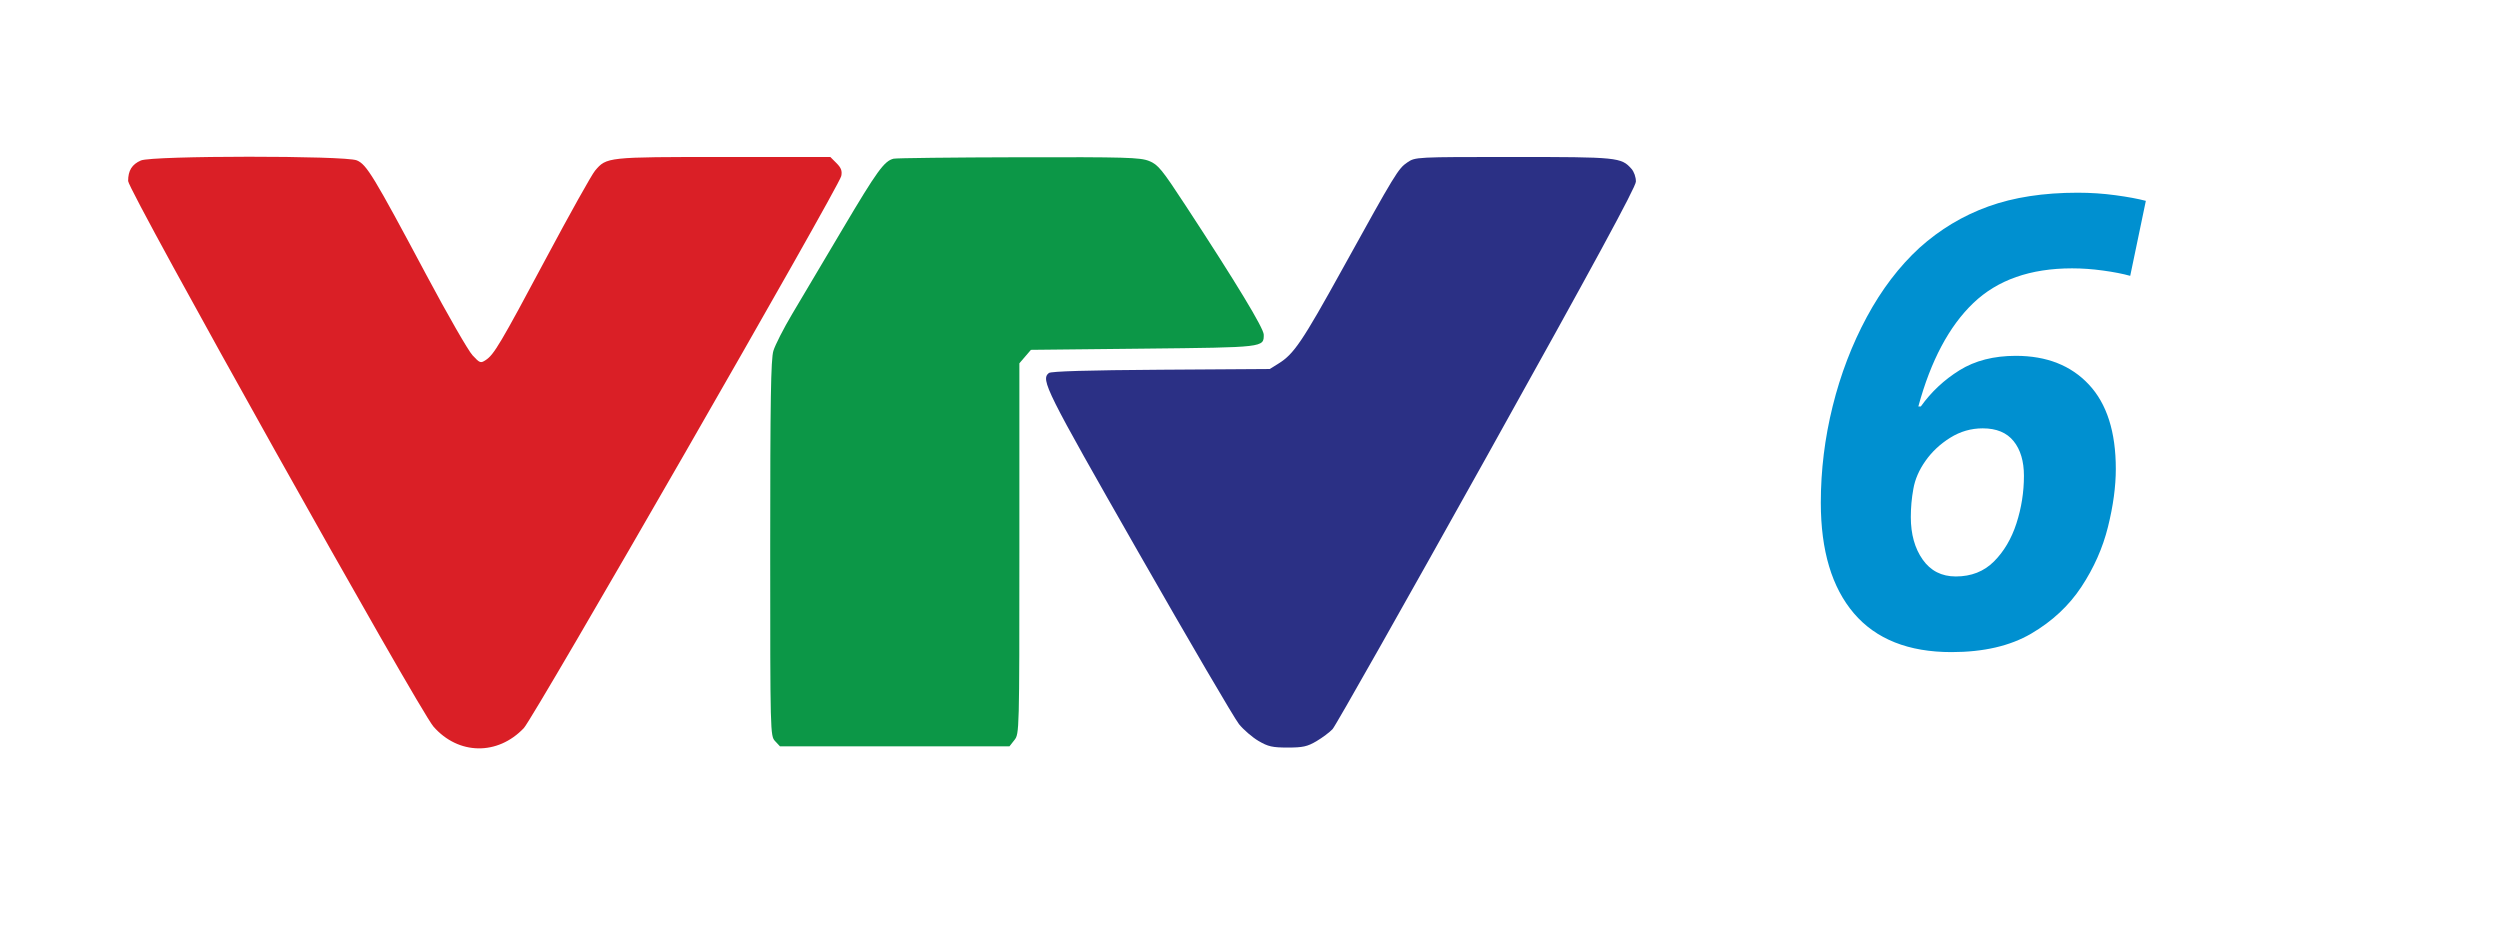
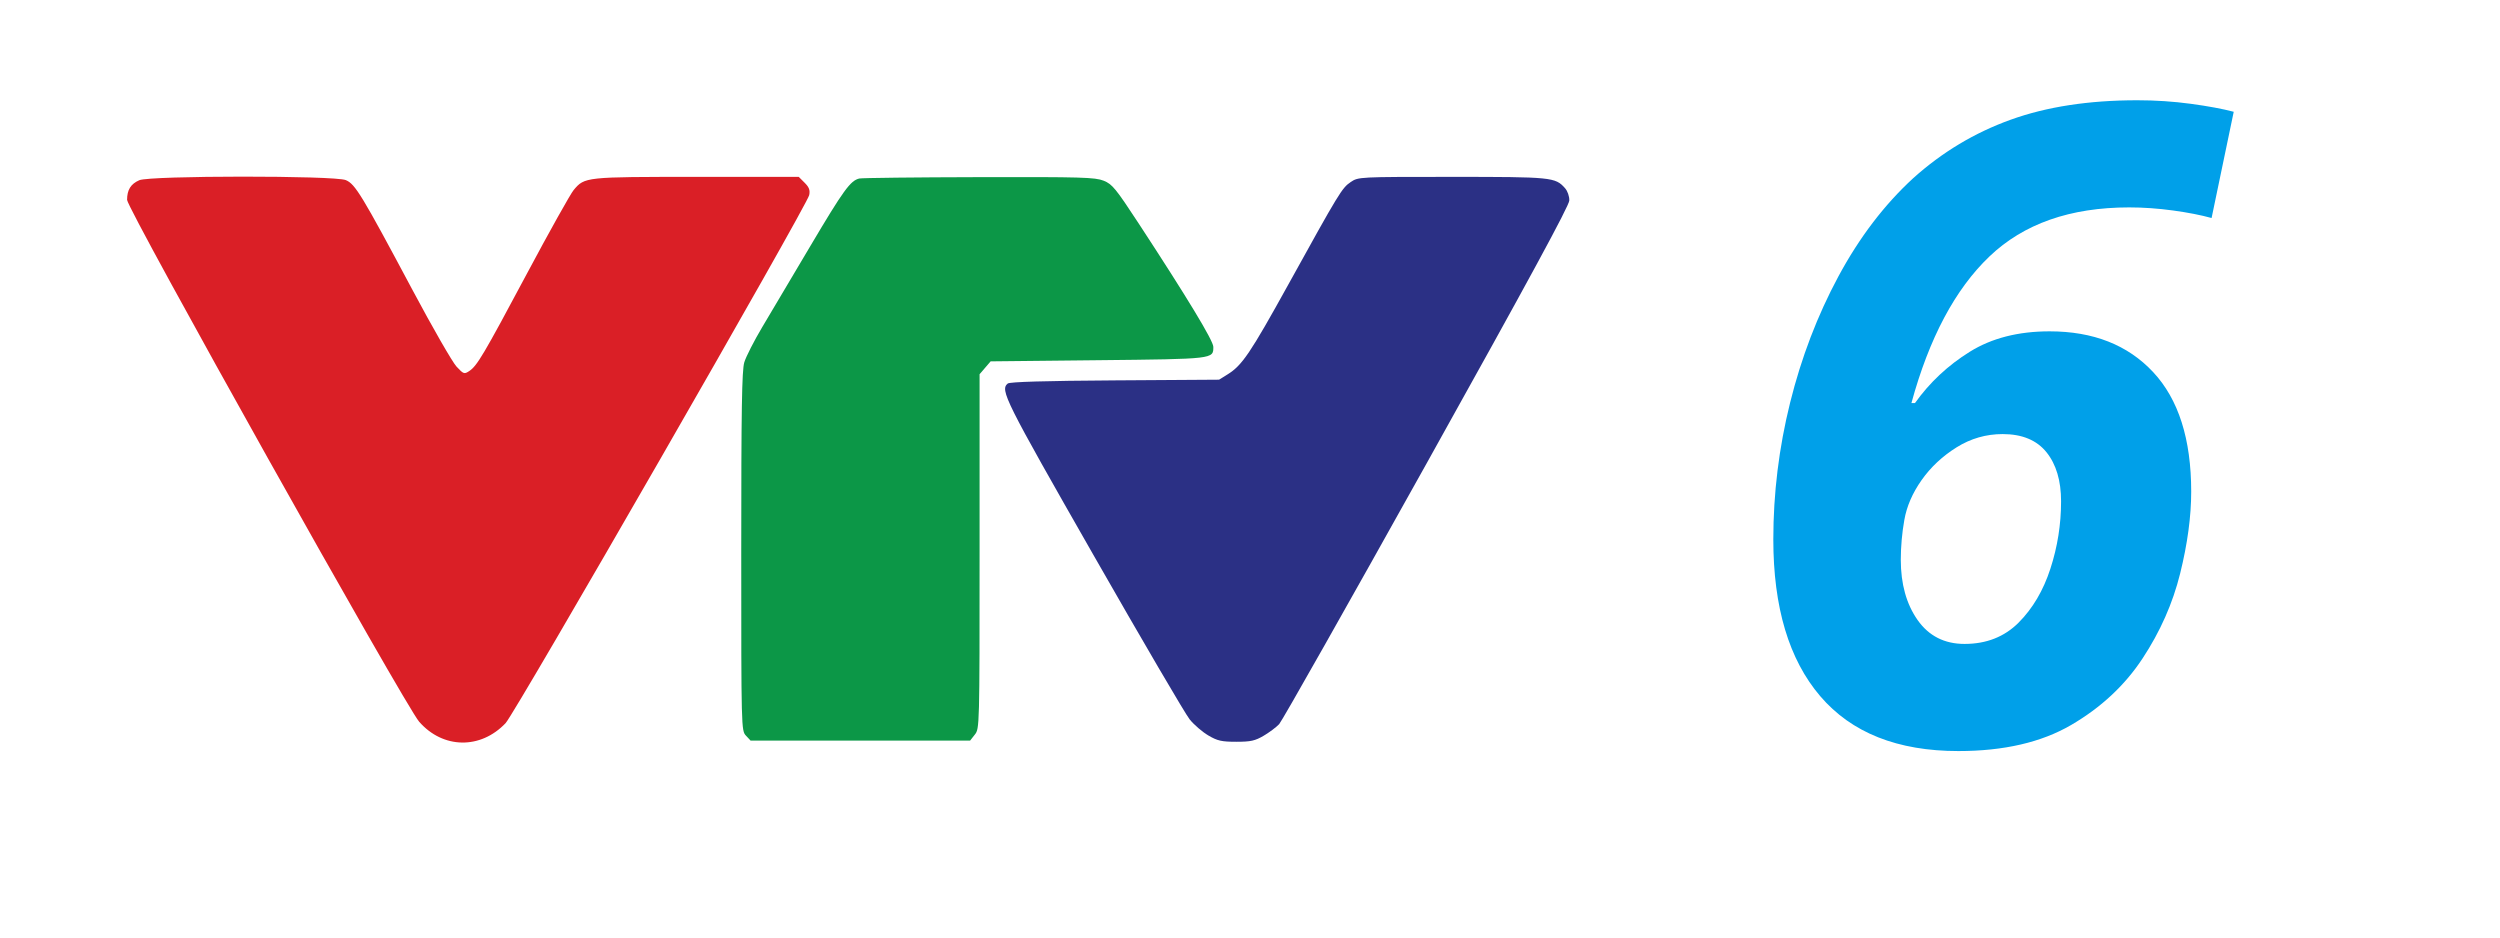
<svg xmlns="http://www.w3.org/2000/svg" viewBox="0 0 960 360" width="960" height="360" fill="none">
-   <g transform="translate(40, 52) scale(0.92)">
+   <g transform="translate(40, 60) scale(0.88)">
    <path d="M 15.329 10.458 C 11.601 12.079, 10 14.658, 10 19.041 C 10 22.996, 131.329 239.763, 137.462 246.765 C 147.854 258.630, 164.244 258.892, 175.169 247.370 C 179.360 242.948, 306.779 21.353, 307.659 16.954 C 308.092 14.792, 307.624 13.533, 305.657 11.566 L 303.091 9 258.513 9 C 209.902 9, 209.682 9.023, 204.879 14.731 C 203.489 16.383, 194.334 32.757, 184.534 51.117 C 165.357 87.044, 162.714 91.501, 159.240 93.777 C 157.118 95.167, 156.781 95.044, 153.740 91.767 C 151.958 89.847, 143.327 74.827, 134.560 58.388 C 112.319 16.685, 109.555 12.130, 105.441 10.411 C 100.548 8.366, 20.040 8.408, 15.329 10.458 Z" fill="#DA1F26" />
    <path d="M 329.500 9.716 C 325.611 10.657, 322.638 14.756, 308.260 39 C 300.268 52.475, 290.788 68.450, 287.192 74.500 C 283.597 80.550, 280.058 87.484, 279.328 89.909 C 278.273 93.411, 278 110.387, 278 172.470 C 278 249.738, 278.023 250.648, 280.039 252.811 L 282.078 255 329.966 255 L 377.855 255 379.927 252.365 C 381.984 249.751, 382 249.119, 382 172.421 L 382 95.112 384.412 92.306 L 386.825 89.500 433.760 89 C 484.401 88.461, 484 88.507, 484 83.166 C 484 80.517, 472.640 61.741, 451.481 29.419 C 441.408 14.030, 439.887 12.172, 436.130 10.669 C 432.415 9.182, 426.475 9.013, 381.730 9.116 C 354.103 9.180, 330.600 9.450, 329.500 9.716 Z" fill="#0C9747" />
    <path d="M 543.949 11.256 C 540.136 13.825, 538.965 15.748, 516.830 55.780 C 500.118 86.005, 496.595 91.223, 490.233 95.179 L 486.500 97.500 441.045 97.798 C 410.535 97.998, 395.163 98.449, 394.295 99.171 C 390.862 102.019, 392.836 105.971, 431.619 173.879 C 452.860 211.071, 471.788 243.410, 473.681 245.744 C 475.575 248.079, 479.234 251.229, 481.812 252.744 C 485.803 255.090, 487.615 255.500, 494 255.500 C 500.320 255.500, 502.208 255.082, 506 252.845 C 508.475 251.385, 511.502 249.117, 512.727 247.805 C 513.952 246.493, 542.923 195.263, 577.106 133.960 C 621.603 54.162, 639.278 21.591, 639.329 19.300 C 639.370 17.457, 638.573 15.172, 637.450 13.912 C 633.206 9.151, 631.696 9, 588.180 9 C 547.407 9, 547.287 9.006, 543.949 11.256 Z" fill="#2B3085" />
  </g>
-   <text x="755" y="248" font-family="'Montserrat', 'Arial Black', Impact, sans-serif" font-size="240" font-weight="900" font-style="italic" fill="#0090D0" text-anchor="middle">6</text>
+   <text x="760" y="285" font-family="'Arial Black', 'Montserrat', Impact, sans-serif" font-size="340" font-weight="900" font-style="italic" fill="#00A0E9" text-anchor="middle">6</text>
</svg>
